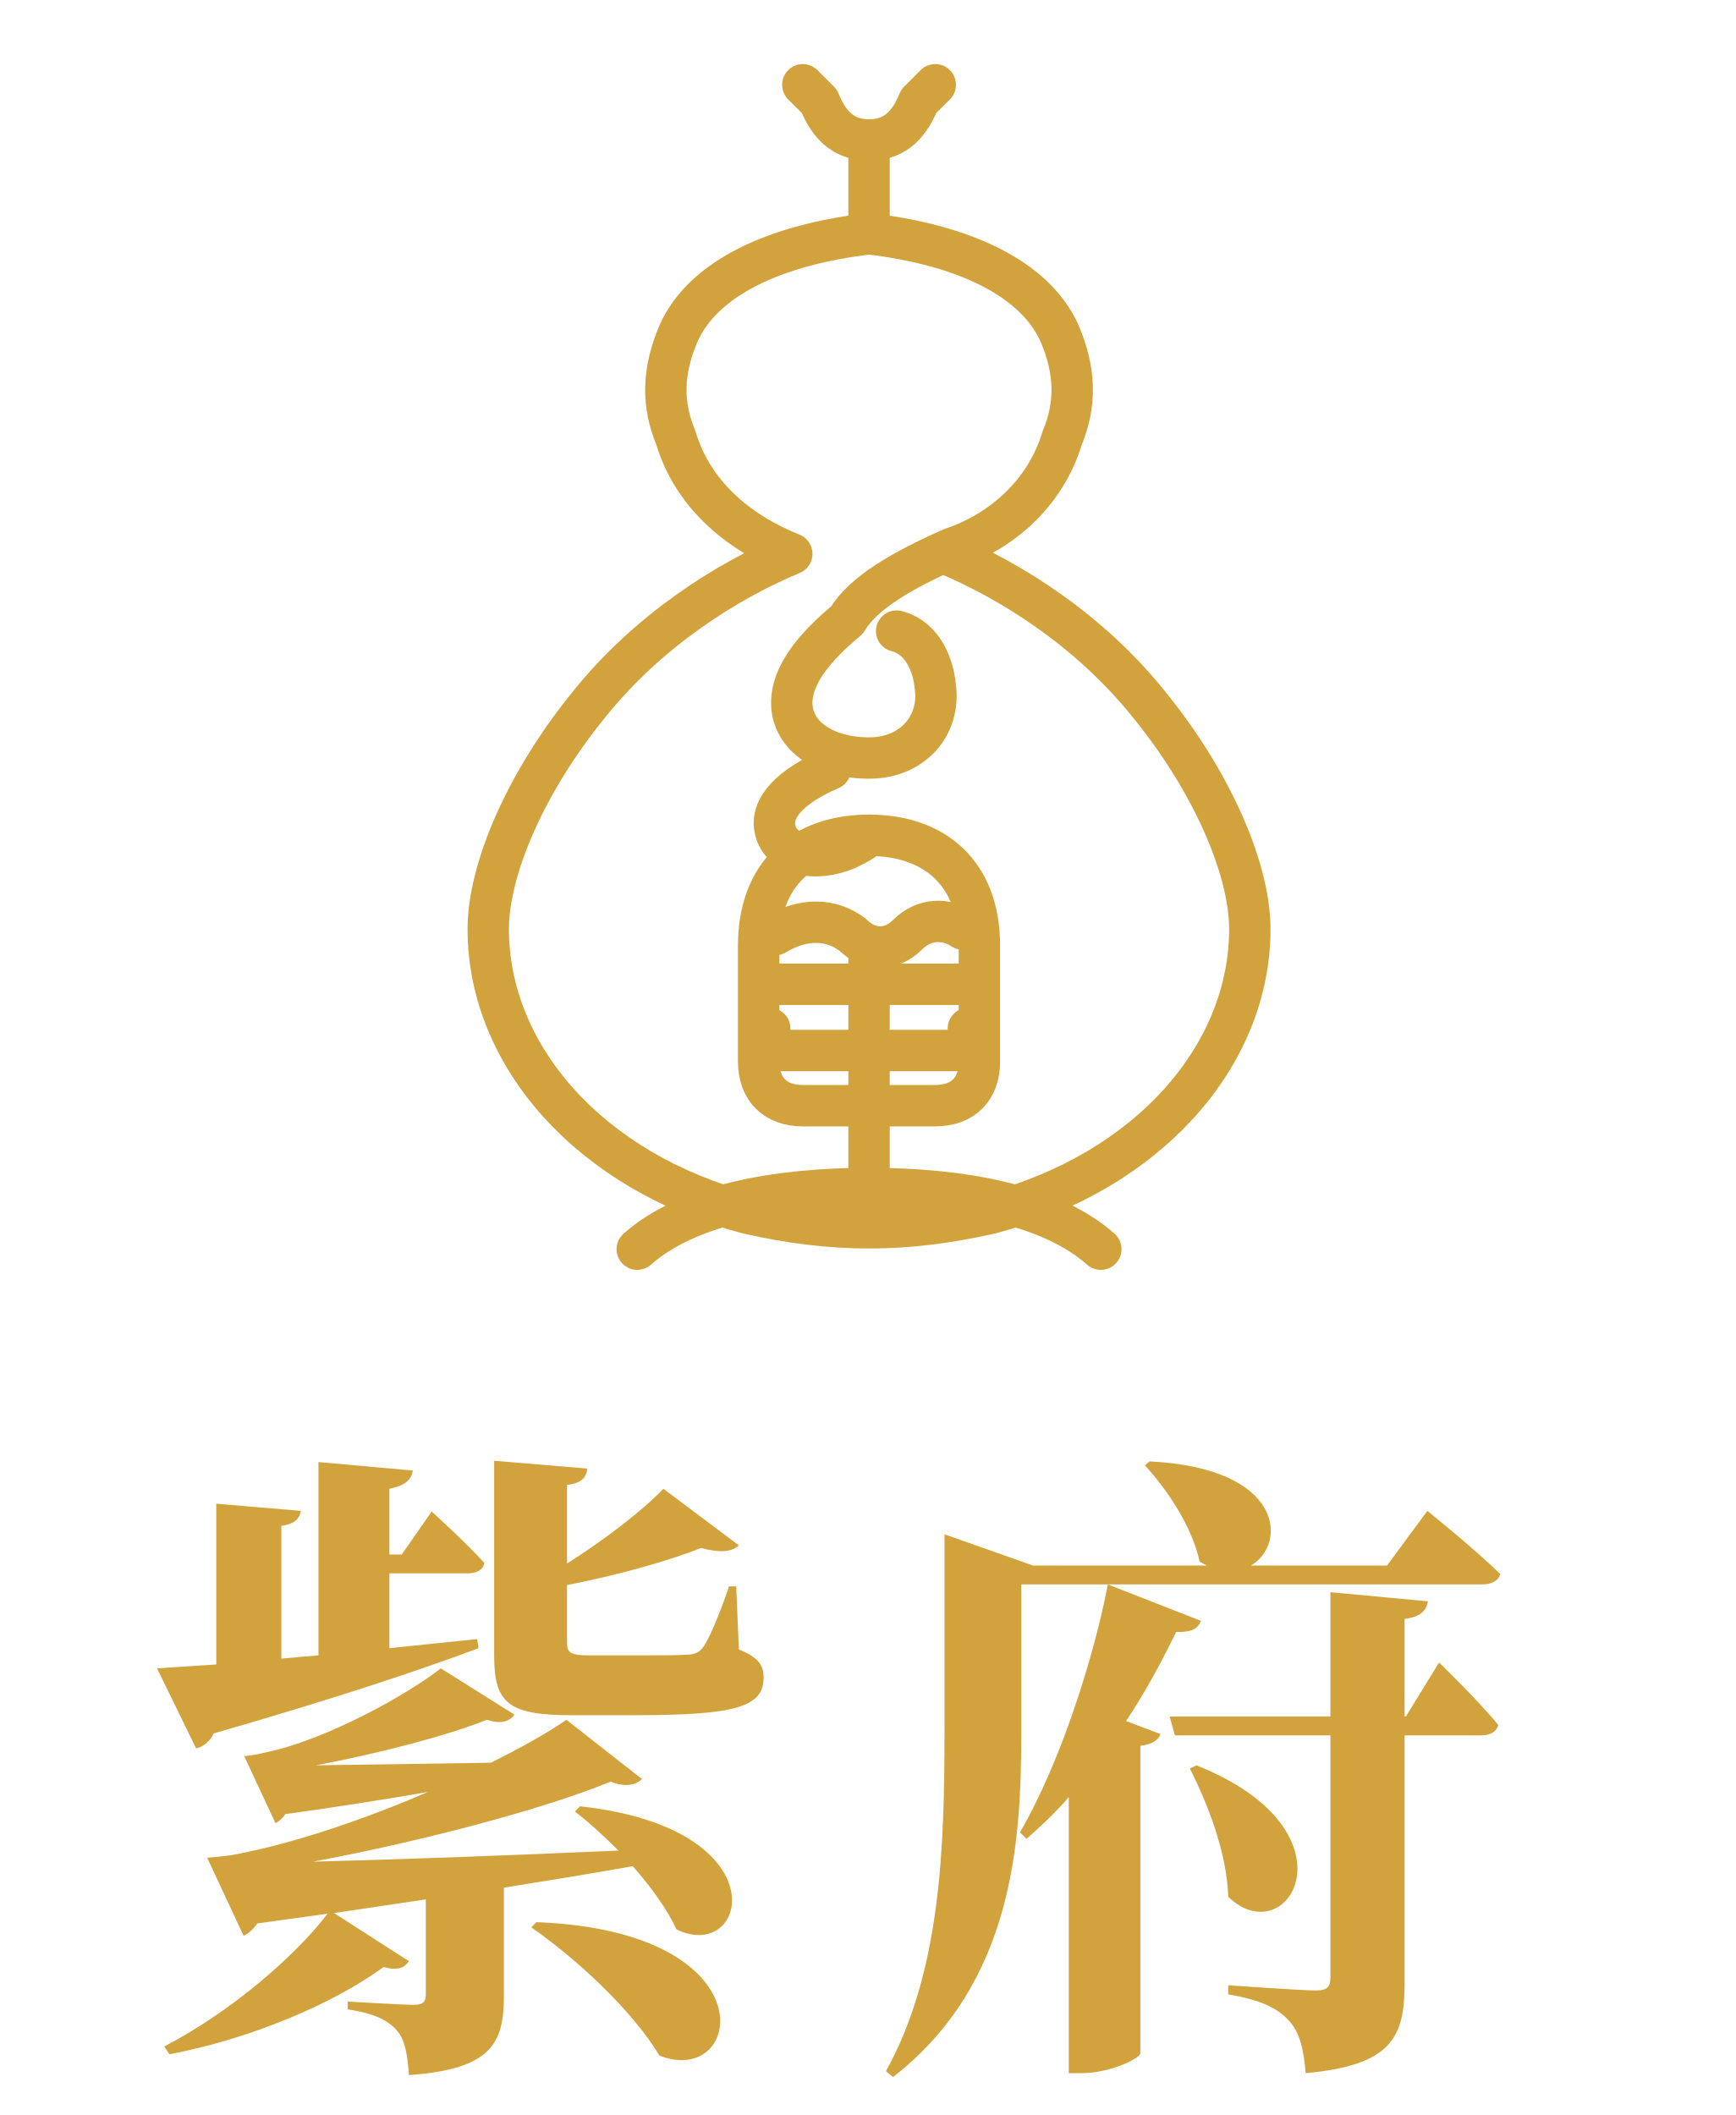
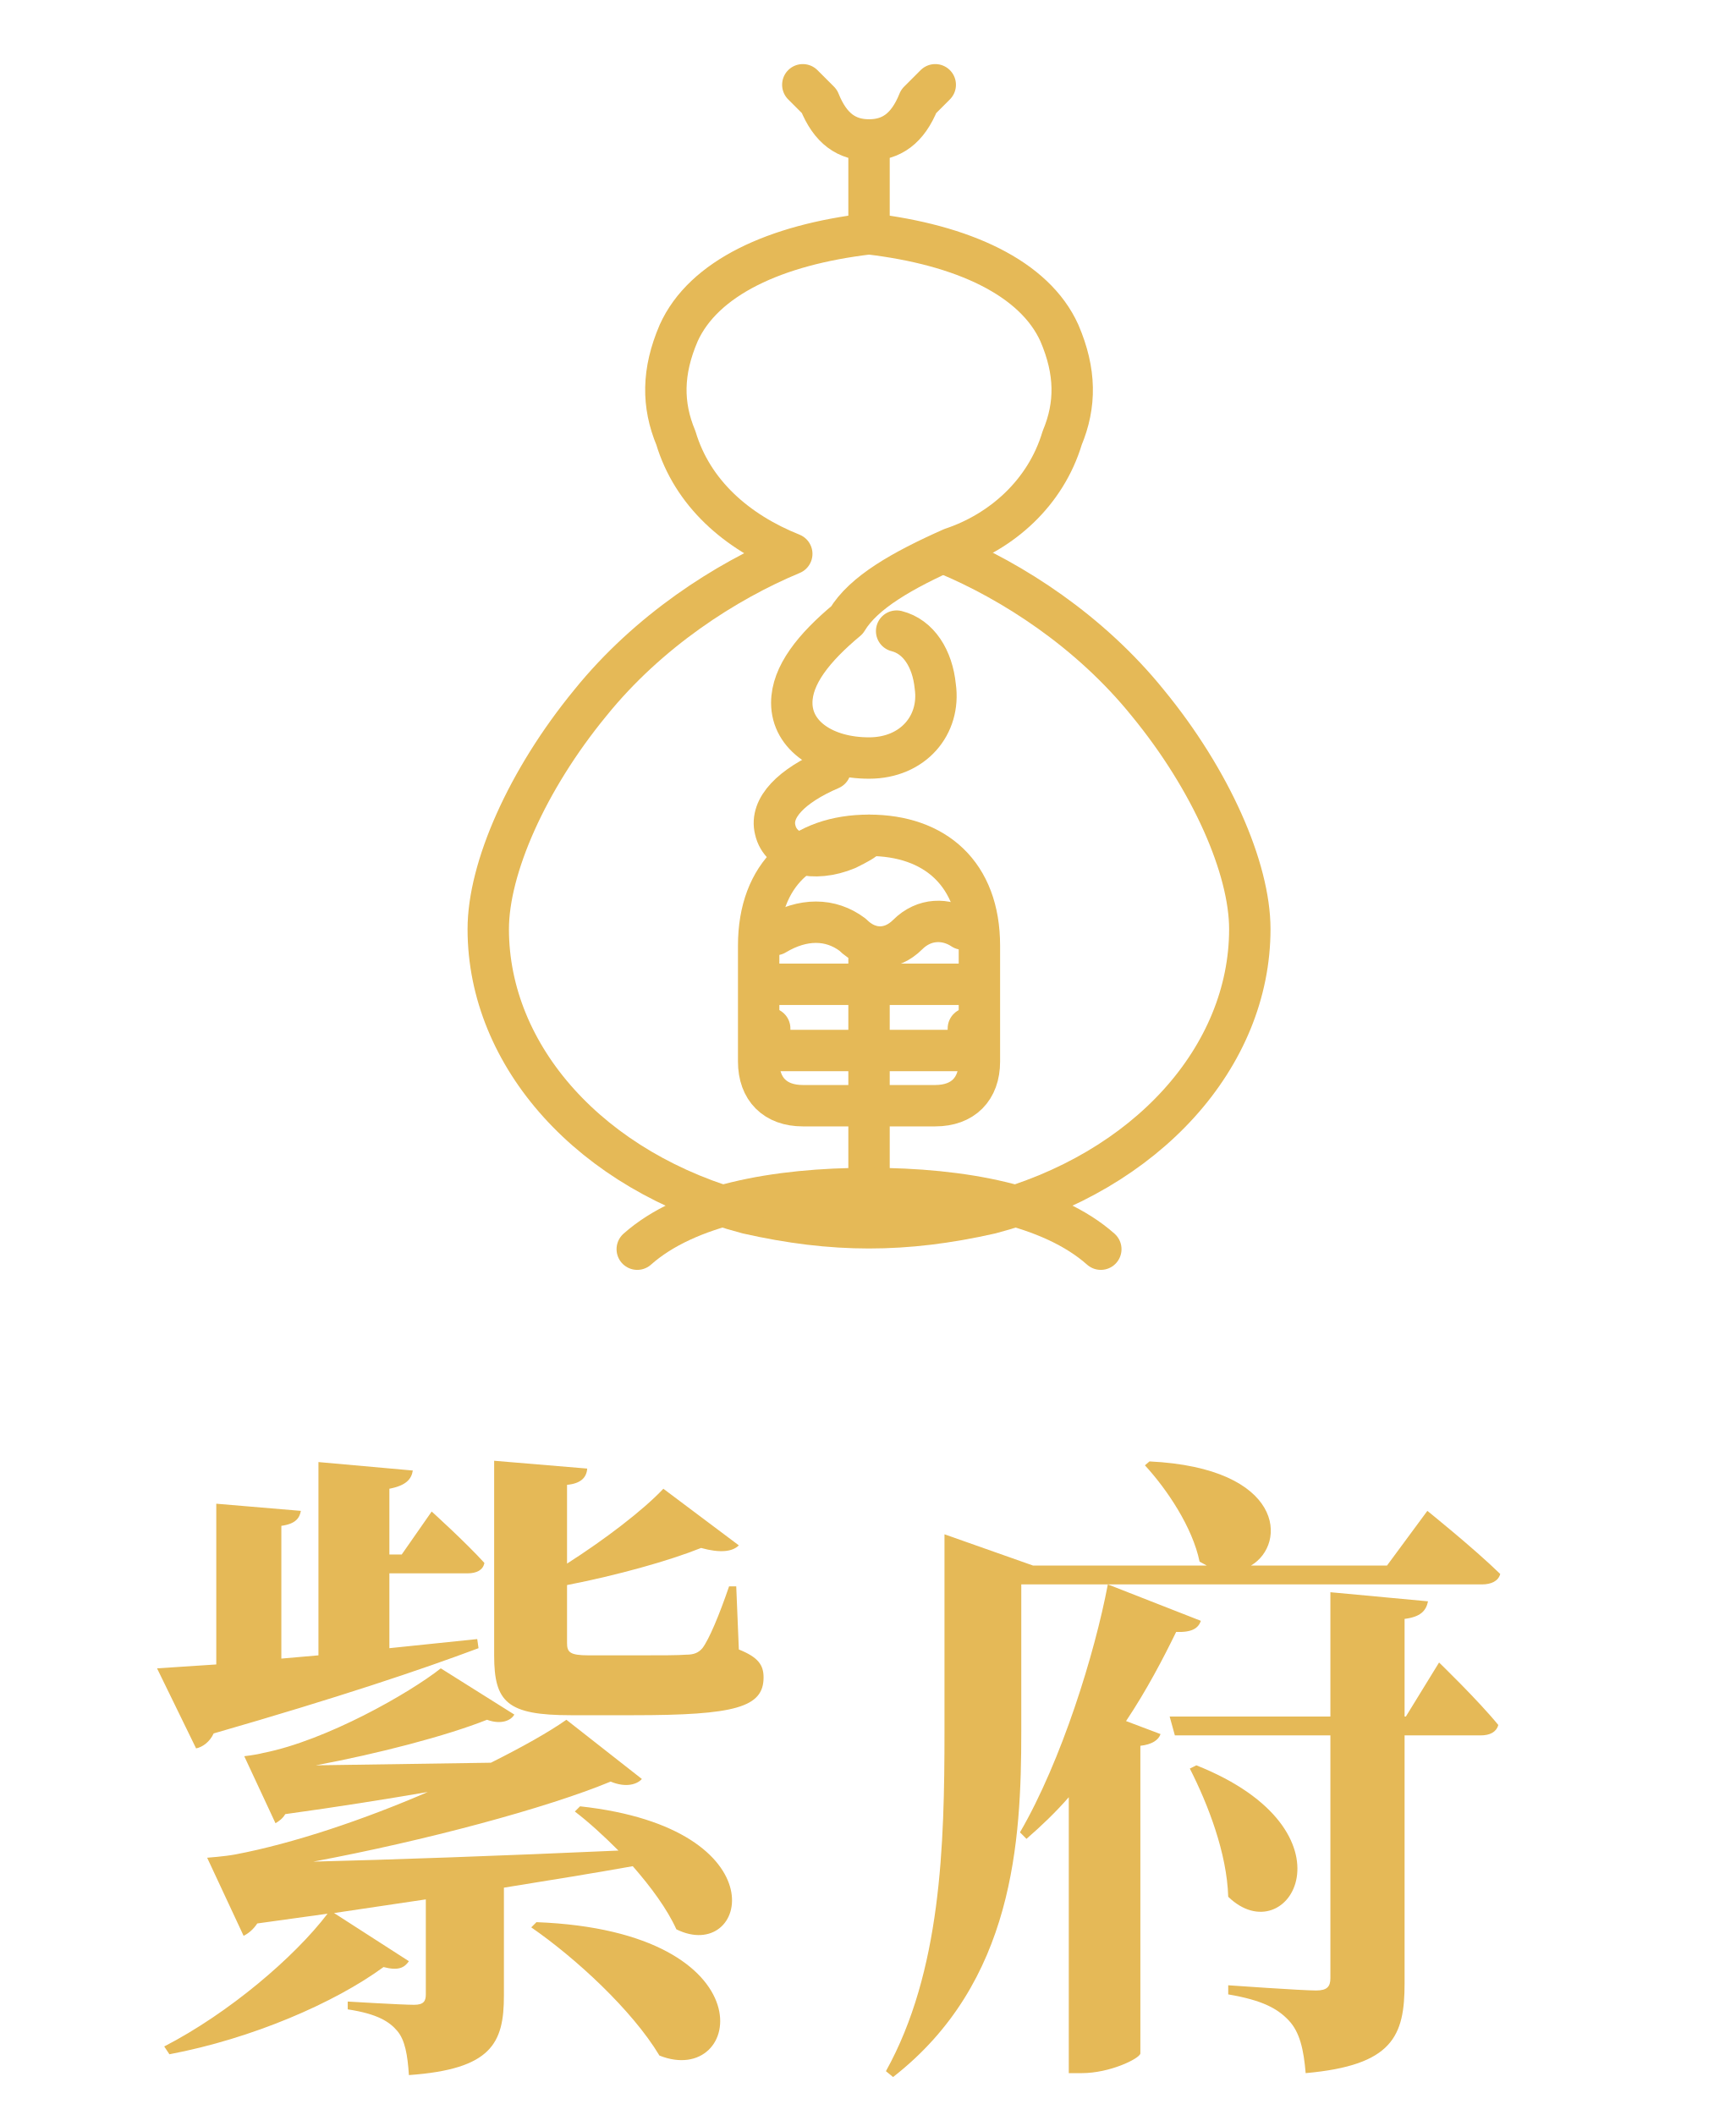
<svg xmlns="http://www.w3.org/2000/svg" viewBox="0 0 320 390" fill="none">
  <g transform="translate(82.4,8.0) scale(0.5088) translate(-103,-23)">
-     <g stroke="#D2A33D" stroke-width="15" stroke-linecap="round" stroke-linejoin="round" fill="none">
+     <g stroke="#E5B957" stroke-width="15" stroke-linecap="round" stroke-linejoin="round" fill="none">
      <path d="M256 92 C222 96 196 108 187 128 C181 142 181 154 186 166 C192 186 208 200 228 208 C204 218 176 236 155 262 C132 290 118 322 118 344 C118 390 155 432 212 447 C243 454 269 454 300 447 C357 432 394 390 394 344 C394 322 380 290 357 262 C336 236 308 218 284 208" />
      <path d="M256 92 C290 96 316 108 325 128 C331 142 331 154 326 166 C320 186 304 200 286 206 C268 214 254 222 248 232 C236 242 228 252 228 262 C228 274 240 282 256 282 C272 282 282 270 280 256 C279 246 274 238 266 236" />
      <path d="M242 286 C228 292 220 300 222 308 C224 317 236 320 248 315 C252 313 254 312 256 310" />
      <path d="M216 350 C216 324 232 310 256 310 C280 310 296 324 296 350 L296 392 C296 402 290 408 280 408 L232 408 C222 408 216 402 216 392 Z" />
      <path d="M222 346 C232 340 242 340 250 346 C256 352 264 352 270 346 C276 340 284 340 290 344" />
      <path d="M220 364 L292 364" />
      <path d="M220 380 L220 388 L292 388 L292 380" />
      <path d="M232 38 L238 44 C242 54 248 58 256 58 C264 58 270 54 274 44 L280 38" />
      <path d="M256 58 L256 92" />
      <path d="M256 350 L256 444" />
      <path d="M172 460 C190 444 222 438 256 438 C290 438 322 444 340 460" />
    </g>
  </g>
-   <g fill="#D2A33D">
+   <g fill="#E5B957">
    <path d="M98.92 354.44 97.96 355.4C106.12 361.04 116.56 370.64 121.6 379.04C136.96 385.16 142.36 356.12 98.92 354.44ZM75.4 361.64 61.6 352.76 78.52 350.24V367.76C78.52 368.96 78.16 369.68 76.36 369.68C74.08 369.68 64.12 369.08 64.12 369.08V370.52C69.64 371.36 71.8 372.8 73.24 374.48C74.68 376.16 75.16 378.92 75.4 382.64C90.64 381.56 92.92 376.76 92.92 368.0V348.08C101.92 346.64 109.96 345.32 116.68 344.12C120.04 347.96 123.04 352.04 124.72 355.76C137.8 362.24 144.28 337.16 106.96 333.08L106 334.04C108.52 335.96 111.28 338.48 114.04 341.24C92.56 342.2 72.28 342.92 57.76 343.28C78.28 339.44 100.72 333.44 112.6 328.52C115.48 329.72 117.52 329.0 118.36 328.04L104.44 317.12C101.2 319.4 96.28 322.16 90.52 325.04L58.24 325.52C69.76 323.36 82.24 320.12 89.8 317.12C92.44 318.08 94.24 317.24 94.84 316.16L81.28 307.64C75.52 312.2 60.16 320.96 48.52 323.24C47.2 323.6 45.04 323.84 45.04 323.84L50.8 336.2C51.4 335.84 52.12 335.36 52.6 334.52C62.2 333.2 71.2 331.76 78.88 330.44C67.24 335.48 54.16 339.92 43.36 341.96C41.44 342.32 38.2 342.56 38.2 342.56L44.92 356.96C45.88 356.48 46.72 355.76 47.44 354.68L60.4 352.88C54.28 360.92 42.16 371.24 30.28 377.36L31.24 378.8C46.48 375.92 61.72 369.32 70.72 362.72C73.48 363.44 74.56 362.84 75.4 361.64ZM28.96 307.64 36.16 322.4C37.36 322.16 38.68 321.2 39.4 319.64C62.32 313.04 77.68 307.88 88.24 303.92L88.0 302.24L71.8 303.92V290.12H86.2C87.88 290.12 89.08 289.52 89.32 288.2C85.84 284.36 79.6 278.72 79.6 278.72L74.08 286.64H71.8V274.52C74.92 273.92 75.88 272.72 76.12 271.16L58.72 269.6V305.24L51.88 305.84V281.36C54.52 281.0 55.24 279.92 55.48 278.6L39.88 277.28V306.92ZM108.28 270.8 91.12 269.36V305.24C91.12 313.88 93.52 316.28 105.28 316.28H116.8C135.52 316.28 140.8 314.84 140.8 309.32C140.8 307.04 139.84 305.6 136.24 304.16L135.76 292.52H134.44C132.64 297.8 130.72 302.36 129.52 303.92C128.8 304.76 127.96 305.12 126.52 305.12C125.08 305.24 121.84 305.24 118.24 305.24H108.52C105.04 305.24 104.56 304.64 104.56 302.96V292.28C113.8 290.48 123.28 287.84 129.28 285.44C132.76 286.4 135.04 286.16 136.24 284.96L122.32 274.52C118.6 278.48 111.52 283.88 104.56 288.32V273.8C107.08 273.56 108.16 272.48 108.28 270.8Z" />
    <path d="M220.6 325.52 219.4 326.12C222.76 332.72 226.24 341.72 226.48 349.76C237.52 360.44 251.08 337.64 220.6 325.52ZM263.2 278.6 255.76 288.68H230.68C237.4 284.72 236.8 270.68 211.96 269.48L211.12 270.2C215.2 274.64 219.88 281.6 221.2 287.96L222.52 288.68H190.48L174.16 282.92V319.28C174.16 340.28 173.56 363.56 163.36 381.92L164.68 383.0C187.0 365.6 188.32 339.44 188.32 319.28V292.16H273.28C274.96 292.16 276.28 291.56 276.64 290.24C271.72 285.44 263.2 278.6 263.2 278.6ZM221.44 298.88 204.28 292.16C201.88 304.88 195.76 324.68 188.08 337.88L189.28 339.08C192.04 336.68 194.68 334.16 197.08 331.4V382.28H199.48C204.64 382.28 210.04 379.64 210.28 378.68V321.92C212.44 321.68 213.64 320.84 214.0 319.76L207.64 317.36C211.48 311.6 214.48 305.84 216.88 300.92C219.88 301.04 220.96 300.2 221.44 298.88ZM265.36 306.56 259.24 316.52H259.0V298.52C261.88 298.16 262.96 297.08 263.32 295.28L245.32 293.6V316.52H215.68L216.64 320.0H245.32V364.76C245.32 366.32 244.72 367.04 242.68 367.04C240.04 367.04 226.48 366.08 226.48 366.08V367.76C232.84 368.84 235.6 370.4 237.64 372.56C239.68 374.72 240.4 377.96 240.76 382.28C256.84 380.84 259.0 375.44 259.0 365.72V320.0H273.04C274.72 320.0 275.92 319.4 276.28 318.08C272.56 313.52 265.36 306.56 265.36 306.56Z" />
  </g>
</svg>
